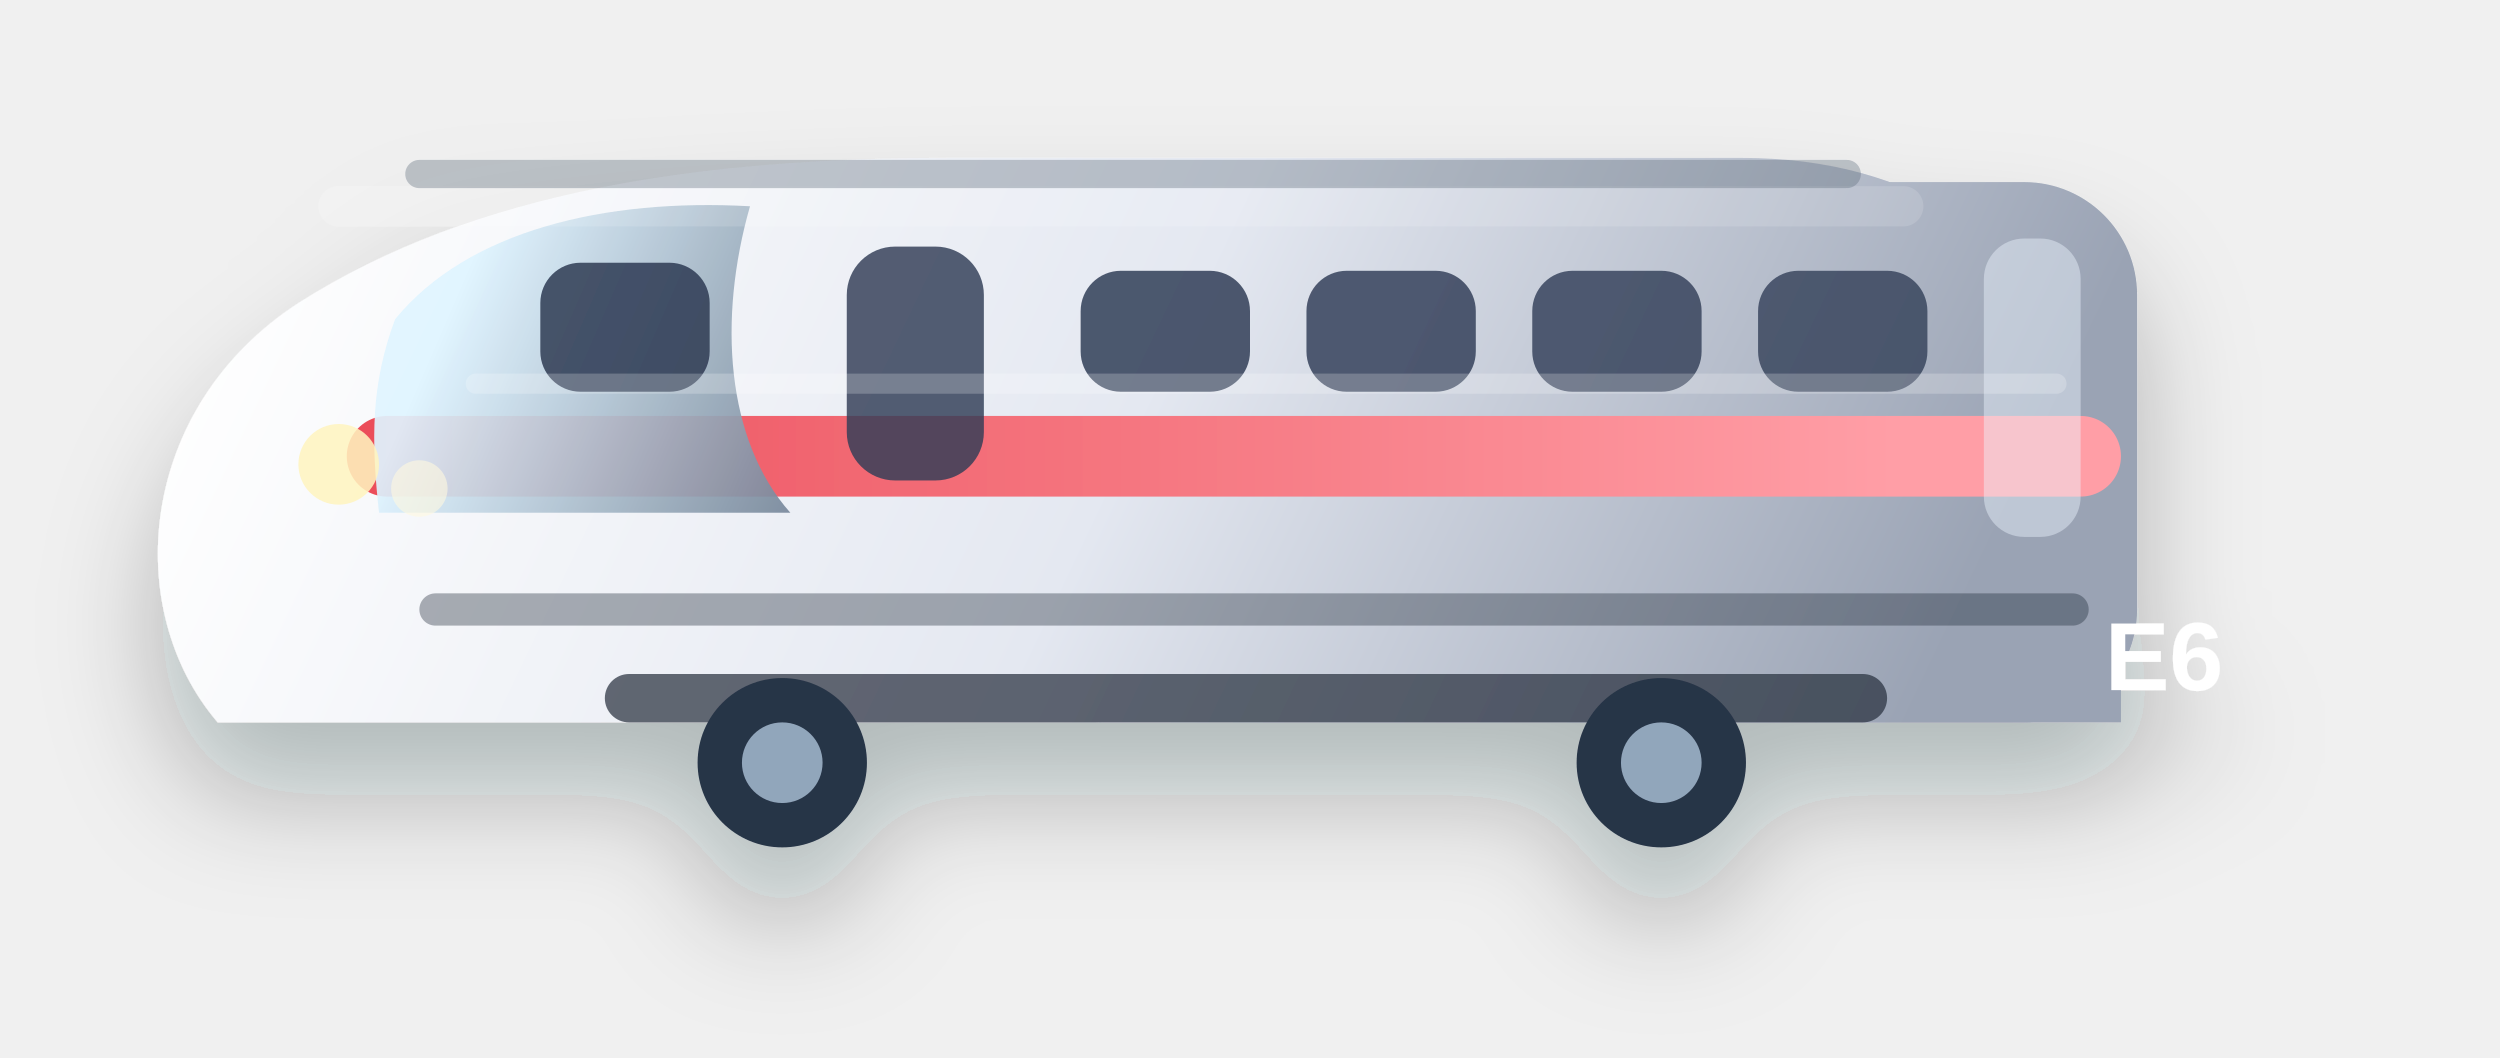
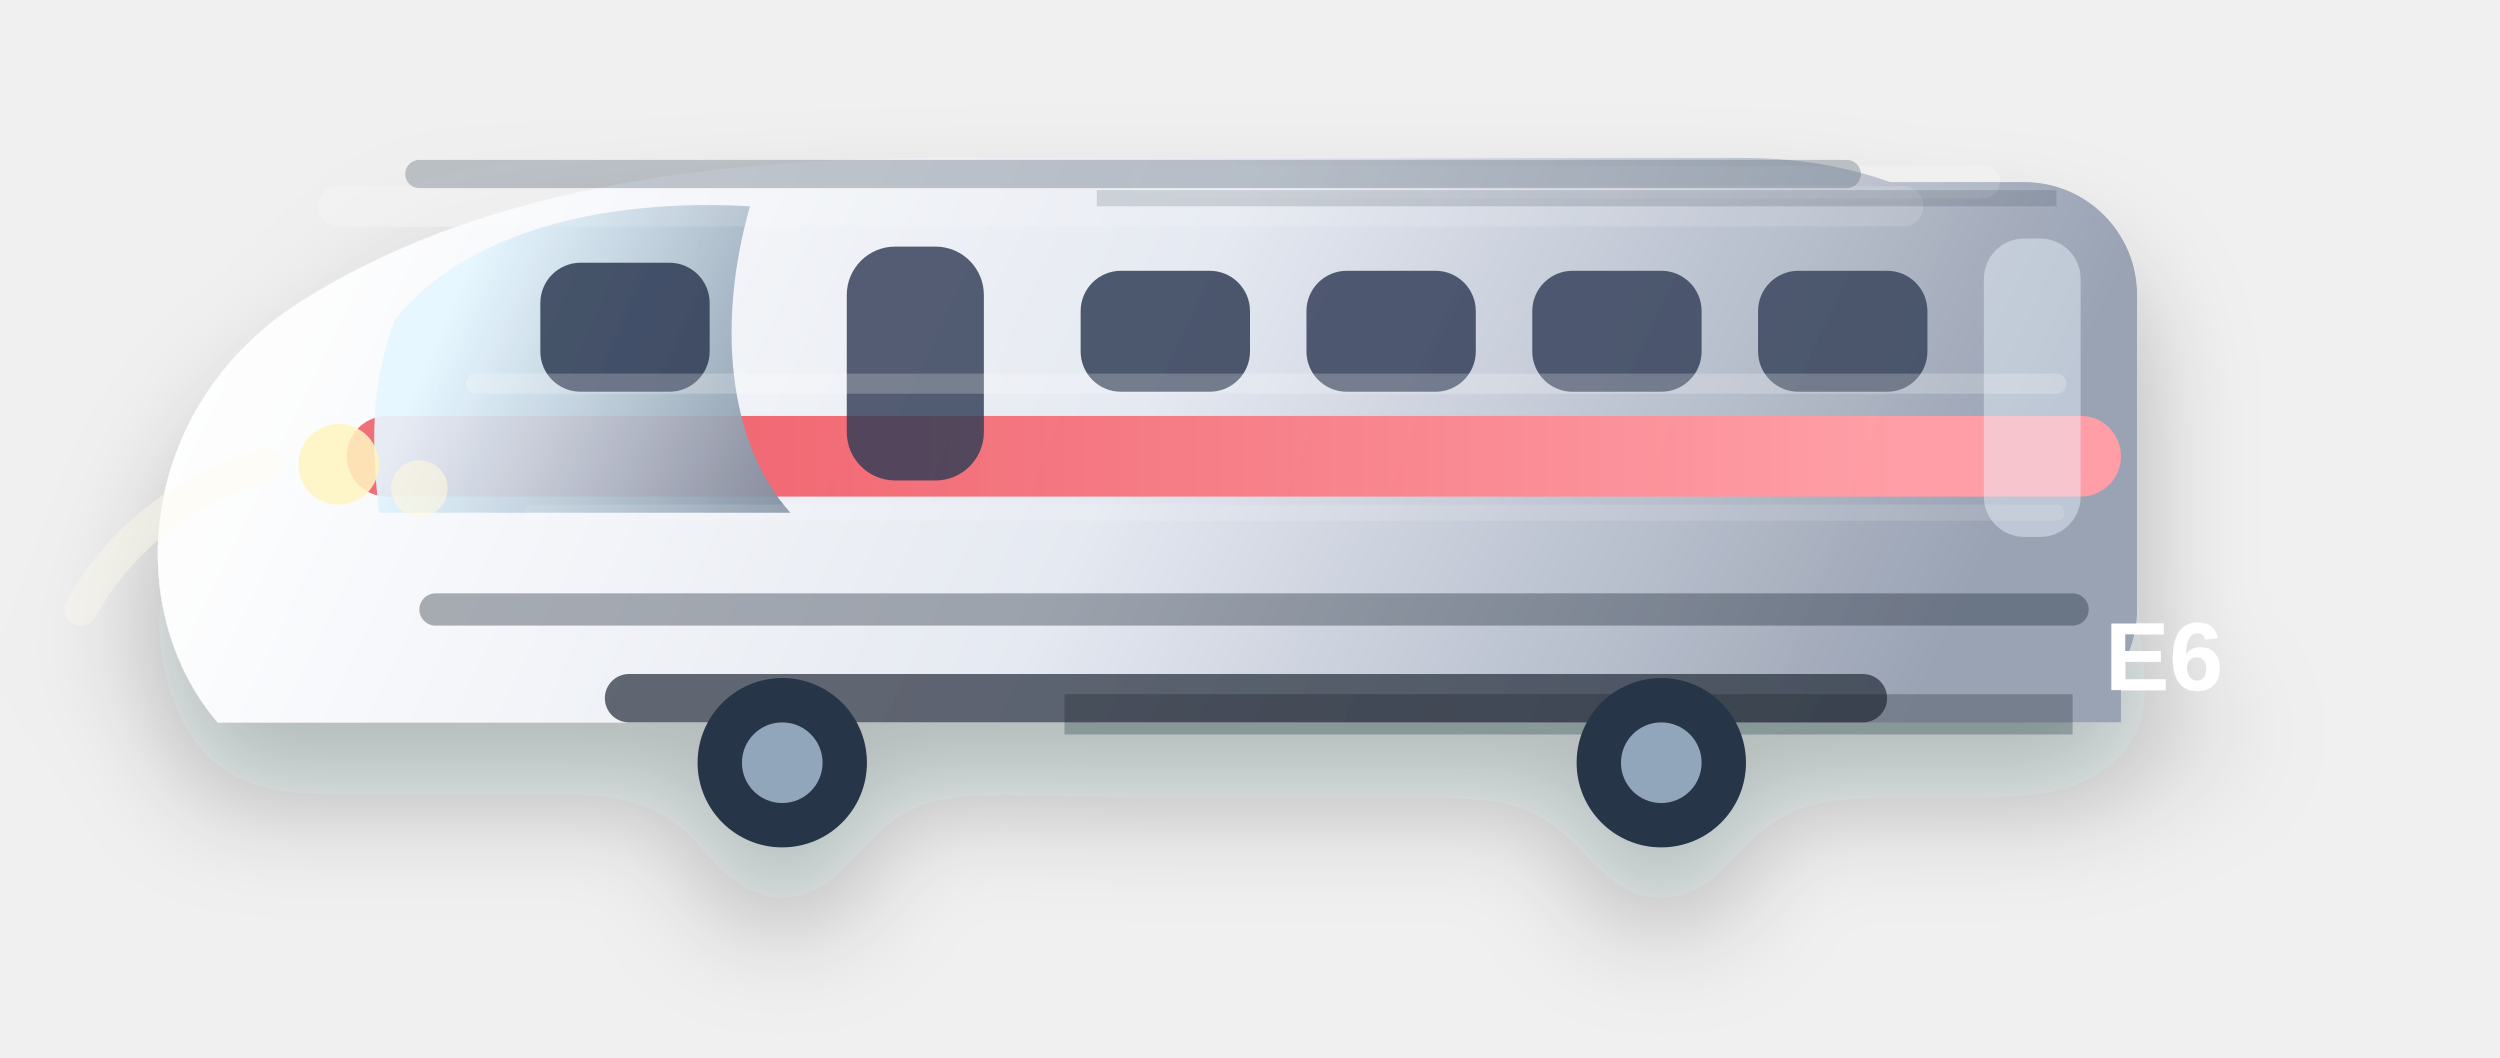
<svg xmlns="http://www.w3.org/2000/svg" width="520" height="220" viewBox="0 0 620 260" fill="none">
  <defs>
    <linearGradient id="komachi-shell" x1="70" y1="30" x2="456" y2="214" gradientUnits="userSpaceOnUse">
      <stop stop-color="#ffffff" />
      <stop offset="0.52" stop-color="#e4e8f1" />
      <stop offset="1" stop-color="#9aa3b4" />
    </linearGradient>
    <linearGradient id="komachi-stripe" x1="86" y1="120" x2="470" y2="120" gradientUnits="userSpaceOnUse">
      <stop stop-color="#eb4d59" />
      <stop offset="1" stop-color="#ff9ea6" />
    </linearGradient>
    <linearGradient id="komachi-glass" x1="120" y1="56" x2="272" y2="122" gradientUnits="userSpaceOnUse">
      <stop stop-color="#dff4ff" />
      <stop offset="1" stop-color="#2f3c55" />
    </linearGradient>
+     <linearGradient id="komachi-metal" x1="82" y1="44" x2="478" y2="190" gradientUnits="userSpaceOnUse">
+       <stop stop-color="#ffffff" stop-opacity="0.54" />
+       <stop offset="0.28" stop-color="#ffffff" stop-opacity="0.1" />
+       <stop offset="1" stop-color="#ffffff" stop-opacity="0" />
+     </linearGradient>
    <filter id="komachi-shadow" x="0" y="0" width="620" height="260" filterUnits="userSpaceOnUse">
      <feDropShadow dx="0" dy="18" stdDeviation="14" flood-color="#091523" flood-opacity="0.26" />
    </filter>
  </defs>
  <g filter="url(#komachi-shadow)">
    <path d="M54 178C30 150 34 100 74 74C118 46 174 38 236 38H432C474 38 506 58 518 96L526 122V178H54Z" fill="url(#komachi-shell)" />
    <rect x="246" y="44" width="284" height="134" rx="28" fill="url(#komachi-shell)" />
    <path d="M96 112H516" stroke="url(#komachi-stripe)" stroke-width="20" stroke-linecap="round" />
    <path d="M98 78C116 56 150 48 186 50C178 78 180 108 196 126H94C92 108 92 94 98 78Z" fill="url(#komachi-glass)" opacity="0.92" />
+     <path d="M54 178C30 150 34 100 74 74C118 46 174 38 236 38H432C474 38 506 58 518 96L526 122V178H54Z" fill="url(#komachi-metal)" opacity="0.44" />
    <rect x="134" y="64" width="42" height="32" rx="10" fill="#2f3c55" opacity="0.86" />
    <rect x="210" y="60" width="34" height="58" rx="12" fill="#2f3c55" opacity="0.82" />
    <rect x="268" y="66" width="42" height="30" rx="10" fill="#2f3c55" opacity="0.84" />
    <rect x="324" y="66" width="42" height="30" rx="10" fill="#2f3c55" opacity="0.82" />
    <rect x="380" y="66" width="42" height="30" rx="10" fill="#2f3c55" opacity="0.8" />
    <rect x="436" y="66" width="42" height="30" rx="10" fill="#2f3c55" opacity="0.78" />
    <rect x="492" y="58" width="24" height="74" rx="10" fill="#edf5ff" opacity="0.44" />
    <path d="M84 50H472" stroke="#ffffff" stroke-width="10" stroke-linecap="round" opacity="0.14" />
    <path d="M118 94H510" stroke="#ffffff" stroke-width="5" stroke-linecap="round" opacity="0.22" />
    <path d="M108 150H514" stroke="#1a2432" stroke-width="8" stroke-linecap="round" opacity="0.36" />
+     <path d="M132 126H510" stroke="#ffffff" stroke-width="4" stroke-linecap="round" opacity="0.12" />
    <rect x="150" y="166" width="318" height="12" rx="6" fill="#28313f" opacity="0.72" />
+     <rect x="280" y="40" width="216" height="8" rx="4" fill="#ffffff" opacity="0.12" />
+     <path d="M272 48H510" stroke="#202b38" stroke-width="4" opacity="0.16" />
+     <path d="M264 176H514" stroke="#10161e" stroke-width="10" opacity="0.26" />
    <circle cx="194" cy="188" r="21" fill="#273447" />
    <circle cx="194" cy="188" r="10" fill="#91a6bb" />
    <circle cx="412" cy="188" r="21" fill="#273447" />
    <circle cx="412" cy="188" r="10" fill="#91a6bb" />
    <circle cx="84" cy="114" r="10" fill="#fff4bf" opacity="0.86" />
    <circle cx="104" cy="120" r="7" fill="#fff9df" opacity="0.6" />
+     <path d="M66 114C46 120 30 132 20 150" stroke="#fff8d6" stroke-width="8" stroke-linecap="round" opacity="0.18" />
    <path d="M104 42H458" stroke="#5d6b7b" stroke-width="7" stroke-linecap="round" opacity="0.36" />
    <text x="522" y="170" fill="#ffffff" font-size="24" font-weight="700" font-family="Segoe UI, Arial, sans-serif">E6</text>
  </g>
</svg>
